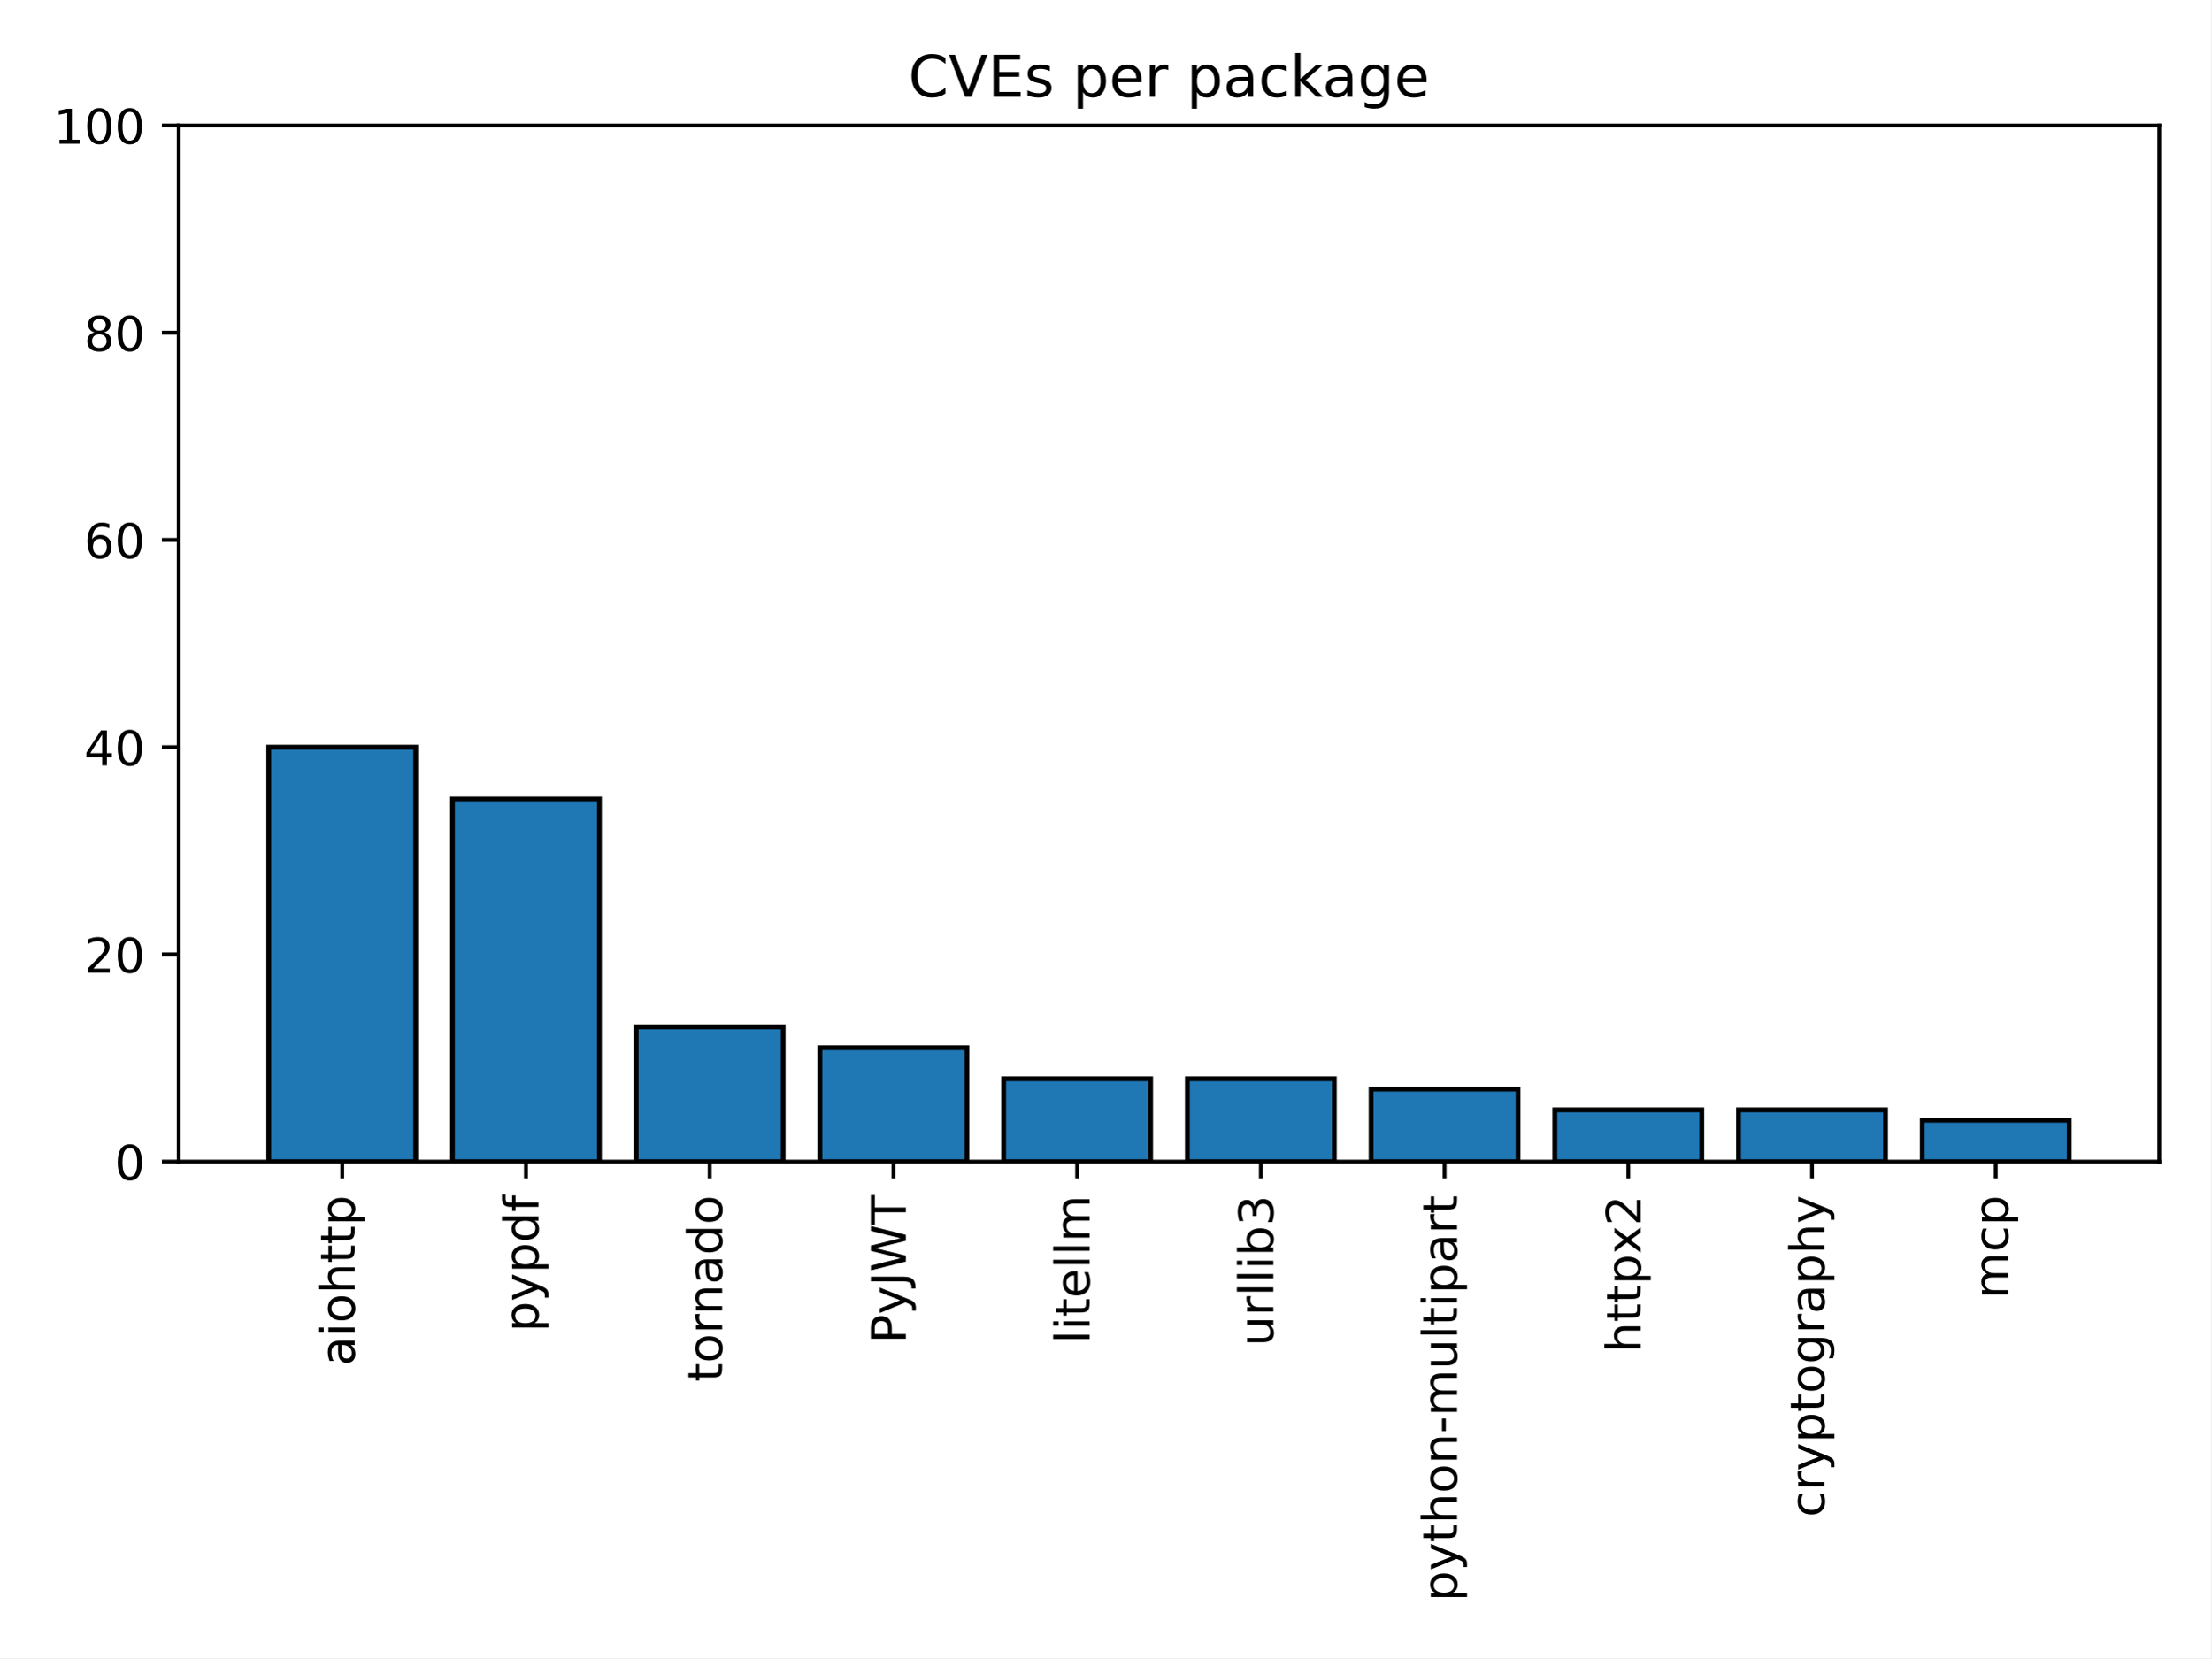
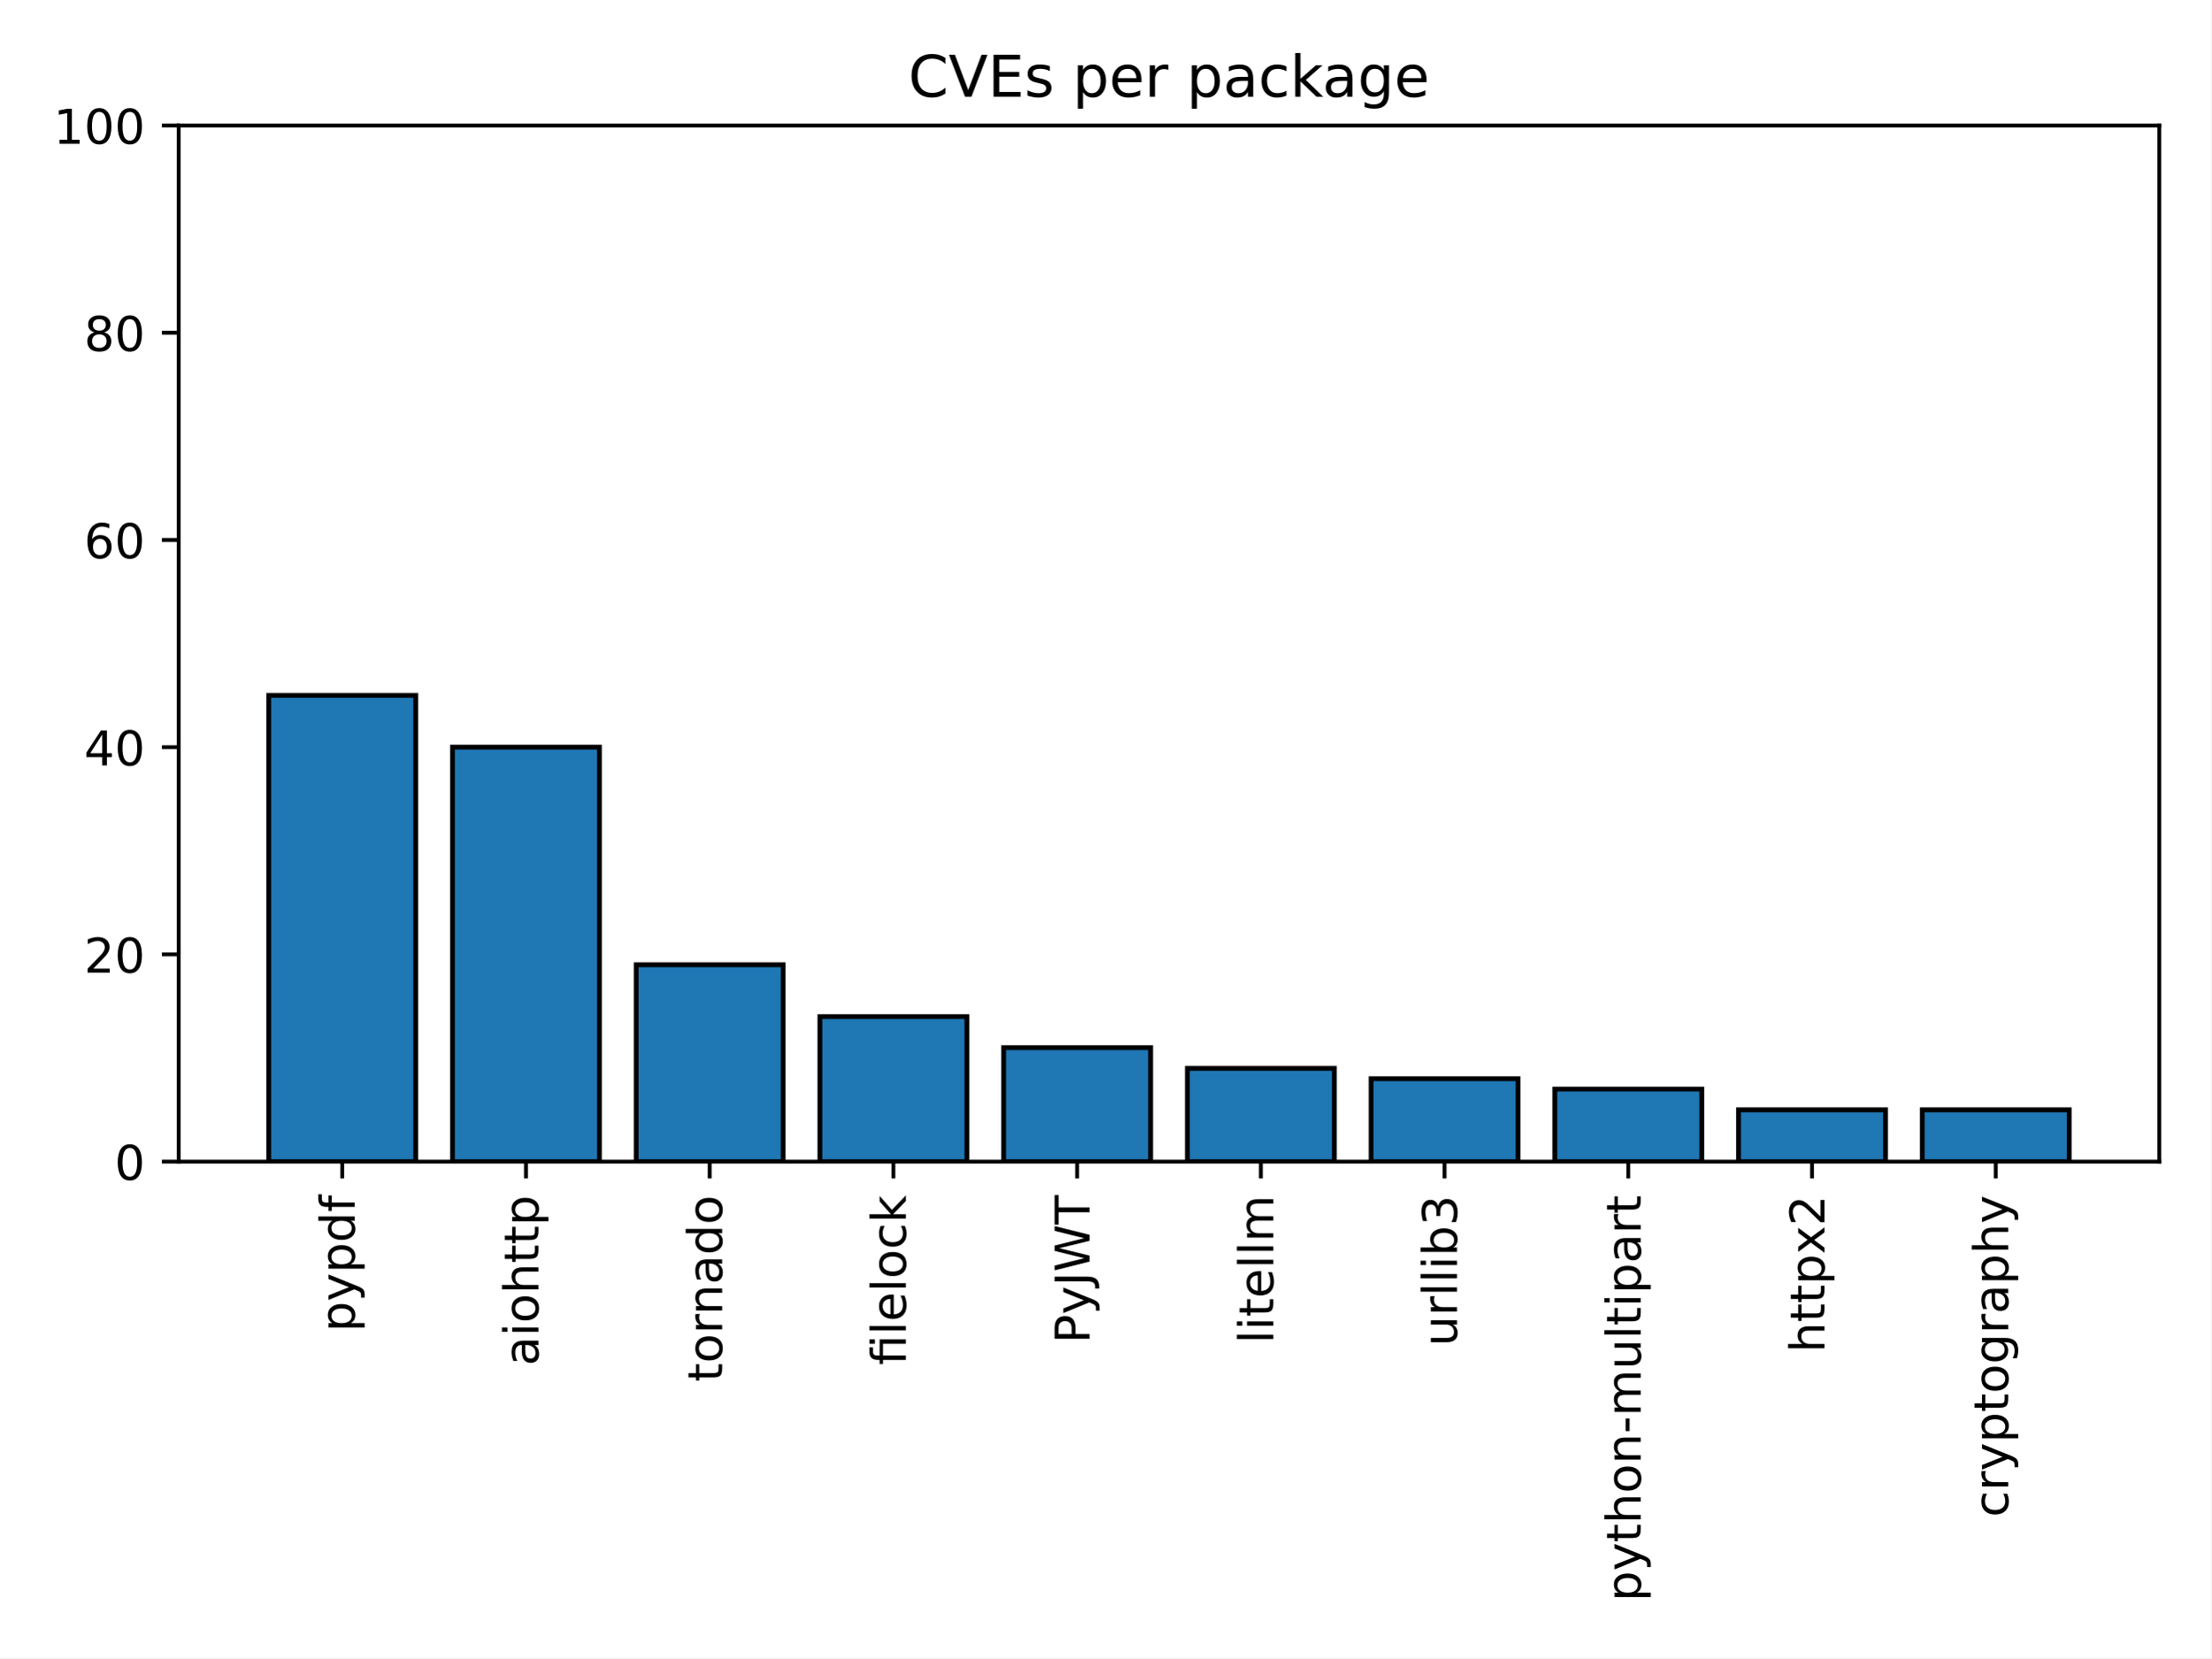
<svg xmlns="http://www.w3.org/2000/svg" xmlns:xlink="http://www.w3.org/1999/xlink" width="460.8pt" height="345.6pt" viewBox="0 0 460.8 345.6" version="1.1">
  <defs>
    <style type="text/css">*{stroke-linejoin: round; stroke-linecap: butt}</style>
  </defs>
  <g id="figure_1">
    <g id="patch_1">
      <path d="M 0 345.6  L 460.8 345.6  L 460.8 0  L 0 0  z " style="fill: #ffffff" />
    </g>
    <g id="axes_1">
      <g id="patch_2">
        <path d="M 37.24 242.12  L 450 242.12  L 450 26.16  L 37.24 26.16  z " style="fill: #ffffff" />
      </g>
      <g id="patch_3">
-         <path d="M 56.002 242.12  L 86.633 242.12  L 86.633 155.736  L 56.002 155.736  z " clip-path="url(#p3c4325577f)" style="fill: #1f77b4; stroke: #000000; stroke-linejoin: miter" />
+         <path d="M 56.002 242.12  L 86.633 242.12  L 86.633 144.938  L 56.002 144.938  z " clip-path="url(#pcb017b7918)" style="fill: #1f77b4; stroke: #000000; stroke-linejoin: miter" />
      </g>
      <g id="patch_4">
-         <path d="M 94.291 242.12  L 124.923 242.12  L 124.923 166.534  L 94.291 166.534  z " clip-path="url(#p3c4325577f)" style="fill: #1f77b4; stroke: #000000; stroke-linejoin: miter" />
+         <path d="M 94.291 242.12  L 124.923 242.12  L 124.923 155.736  L 94.291 155.736  z " clip-path="url(#pcb017b7918)" style="fill: #1f77b4; stroke: #000000; stroke-linejoin: miter" />
      </g>
      <g id="patch_5">
-         <path d="M 132.581 242.12  L 163.212 242.12  L 163.212 214.045  L 132.581 214.045  z " clip-path="url(#p3c4325577f)" style="fill: #1f77b4; stroke: #000000; stroke-linejoin: miter" />
+         <path d="M 132.581 242.12  L 163.212 242.12  L 163.212 201.088  L 132.581 201.088  z " clip-path="url(#pcb017b7918)" style="fill: #1f77b4; stroke: #000000; stroke-linejoin: miter" />
      </g>
      <g id="patch_6">
-         <path d="M 170.87 242.12  L 201.502 242.12  L 201.502 218.364  L 170.87 218.364  z " clip-path="url(#p3c4325577f)" style="fill: #1f77b4; stroke: #000000; stroke-linejoin: miter" />
+         <path d="M 170.87 242.12  L 201.502 242.12  L 201.502 211.886  L 170.87 211.886  z " clip-path="url(#pcb017b7918)" style="fill: #1f77b4; stroke: #000000; stroke-linejoin: miter" />
      </g>
      <g id="patch_7">
-         <path d="M 209.16 242.12  L 239.791 242.12  L 239.791 224.843  L 209.16 224.843  z " clip-path="url(#p3c4325577f)" style="fill: #1f77b4; stroke: #000000; stroke-linejoin: miter" />
+         <path d="M 209.16 242.12  L 239.791 242.12  L 239.791 218.364  L 209.16 218.364  z " clip-path="url(#pcb017b7918)" style="fill: #1f77b4; stroke: #000000; stroke-linejoin: miter" />
      </g>
      <g id="patch_8">
-         <path d="M 247.449 242.12  L 278.08 242.12  L 278.08 224.843  L 247.449 224.843  z " clip-path="url(#p3c4325577f)" style="fill: #1f77b4; stroke: #000000; stroke-linejoin: miter" />
+         <path d="M 247.449 242.12  L 278.08 242.12  L 278.08 222.684  L 247.449 222.684  z " clip-path="url(#pcb017b7918)" style="fill: #1f77b4; stroke: #000000; stroke-linejoin: miter" />
      </g>
      <g id="patch_9">
-         <path d="M 285.738 242.12  L 316.37 242.12  L 316.37 227.003  L 285.738 227.003  z " clip-path="url(#p3c4325577f)" style="fill: #1f77b4; stroke: #000000; stroke-linejoin: miter" />
+         <path d="M 285.738 242.12  L 316.37 242.12  L 316.37 224.843  L 285.738 224.843  z " clip-path="url(#pcb017b7918)" style="fill: #1f77b4; stroke: #000000; stroke-linejoin: miter" />
      </g>
      <g id="patch_10">
-         <path d="M 324.028 242.12  L 354.659 242.12  L 354.659 231.322  L 324.028 231.322  z " clip-path="url(#p3c4325577f)" style="fill: #1f77b4; stroke: #000000; stroke-linejoin: miter" />
+         <path d="M 324.028 242.12  L 354.659 242.12  L 354.659 227.003  L 324.028 227.003  z " clip-path="url(#pcb017b7918)" style="fill: #1f77b4; stroke: #000000; stroke-linejoin: miter" />
      </g>
      <g id="patch_11">
-         <path d="M 362.317 242.12  L 392.949 242.12  L 392.949 231.322  L 362.317 231.322  z " clip-path="url(#p3c4325577f)" style="fill: #1f77b4; stroke: #000000; stroke-linejoin: miter" />
+         <path d="M 362.317 242.12  L 392.949 242.12  L 392.949 231.322  L 362.317 231.322  z " clip-path="url(#pcb017b7918)" style="fill: #1f77b4; stroke: #000000; stroke-linejoin: miter" />
      </g>
      <g id="patch_12">
-         <path d="M 400.607 242.12  L 431.238 242.12  L 431.238 233.482  L 400.607 233.482  z " clip-path="url(#p3c4325577f)" style="fill: #1f77b4; stroke: #000000; stroke-linejoin: miter" />
+         <path d="M 400.607 242.12  L 431.238 242.12  L 431.238 231.322  L 400.607 231.322  z " clip-path="url(#pcb017b7918)" style="fill: #1f77b4; stroke: #000000; stroke-linejoin: miter" />
      </g>
      <g id="matplotlib.axis_1">
        <g id="xtick_1">
          <g id="line2d_1">
            <defs>
-               <path id="m098ec5855d" d="M 0 0  L 0 3.5  " style="stroke: #000000; stroke-width: 0.8" />
+               <path id="m243305b2ad" d="M 0 0  L 0 3.5  " style="stroke: #000000; stroke-width: 0.8" />
            </defs>
            <g>
-               <use xlink:href="#m098ec5855d" x="71.318" y="242.12" style="stroke: #000000; stroke-width: 0.8" />
+               <use xlink:href="#m243305b2ad" x="71.318" y="242.12" style="stroke: #000000; stroke-width: 0.8" />
            </g>
          </g>
          <g id="text_1">
-             <g transform="translate(73.91563 284.6716) rotate(-90) scale(0.1 -0.1)">
+             <g transform="translate(73.91563 277.6044) rotate(-90) scale(0.1 -0.1)">
+               <defs>
+                 <path id="DejaVuSans-53" d="M 1159 525  L 1159 -1331  L 581 -1331  L 581 3500  L 1159 3500  L 1159 2969  Q 1341 3281 1617 3432  Q 1894 3584 2278 3584  Q 2916 3584 3314 3078  Q 3713 2572 3713 1747  Q 3713 922 3314 415  Q 2916 -91 2278 -91  Q 1894 -91 1617 61  Q 1341 213 1159 525  z M 3116 1747  Q 3116 2381 2855 2742  Q 2594 3103 2138 3103  Q 1681 3103 1420 2742  Q 1159 2381 1159 1747  Q 1159 1113 1420 752  Q 1681 391 2138 391  Q 2594 391 2855 752  Q 3116 1113 3116 1747  z " transform="scale(0.015625)" />
+                 <path id="DejaVuSans-5c" d="M 2059 -325  Q 1816 -950 1584 -1140  Q 1353 -1331 966 -1331  L 506 -1331  L 506 -850  L 844 -850  Q 1081 -850 1212 -737  Q 1344 -625 1503 -206  L 1606 56  L 191 3500  L 800 3500  L 1894 763  L 2988 3500  L 3597 3500  L 2059 -325  z " transform="scale(0.015625)" />
+                 <path id="DejaVuSans-47" d="M 2906 2969  L 2906 4863  L 3481 4863  L 3481 0  L 2906 0  L 2906 525  Q 2725 213 2448 61  Q 2172 -91 1784 -91  Q 1150 -91 751 415  Q 353 922 353 1747  Q 353 2572 751 3078  Q 1150 3584 1784 3584  Q 2172 3584 2448 3432  Q 2725 3281 2906 2969  z M 947 1747  Q 947 1113 1208 752  Q 1469 391 1925 391  Q 2381 391 2643 752  Q 2906 1113 2906 1747  Q 2906 2381 2643 2742  Q 2381 3103 1925 3103  Q 1469 3103 1208 2742  Q 947 2381 947 1747  z " transform="scale(0.015625)" />
+                 <path id="DejaVuSans-49" d="M 2375 4863  L 2375 4384  L 1825 4384  Q 1516 4384 1395 4259  Q 1275 4134 1275 3809  L 1275 3500  L 2222 3500  L 2222 3053  L 1275 3053  L 1275 0  L 697 0  L 697 3053  L 147 3053  L 147 3500  L 697 3500  L 697 3744  Q 697 4328 969 4595  Q 1241 4863 1831 4863  L 2375 4863  z " transform="scale(0.015625)" />
+               </defs>
+               <use xlink:href="#DejaVuSans-53" />
+               <use xlink:href="#DejaVuSans-5c" transform="translate(63.48438 0)" />
+               <use xlink:href="#DejaVuSans-53" transform="translate(122.6719 0)" />
+               <use xlink:href="#DejaVuSans-47" transform="translate(186.1562 0)" />
+               <use xlink:href="#DejaVuSans-49" transform="translate(249.6406 0)" />
+             </g>
+           </g>
+         </g>
+         <g id="xtick_2">
+           <g id="line2d_2">
+             <g>
+               <use xlink:href="#m243305b2ad" x="109.607" y="242.12" style="stroke: #000000; stroke-width: 0.8" />
+             </g>
+           </g>
+           <g id="text_2">
+             <g transform="translate(112.2051 284.6716) rotate(-90) scale(0.1 -0.1)">
              <defs>
                <path id="DejaVuSans-44" d="M 2194 1759  Q 1497 1759 1228 1600  Q 959 1441 959 1056  Q 959 750 1161 570  Q 1363 391 1709 391  Q 2188 391 2477 730  Q 2766 1069 2766 1631  L 2766 1759  L 2194 1759  z M 3341 1997  L 3341 0  L 2766 0  L 2766 531  Q 2569 213 2275 61  Q 1981 -91 1556 -91  Q 1019 -91 701 211  Q 384 513 384 1019  Q 384 1609 779 1909  Q 1175 2209 1959 2209  L 2766 2209  L 2766 2266  Q 2766 2663 2505 2880  Q 2244 3097 1772 3097  Q 1472 3097 1187 3025  Q 903 2953 641 2809  L 641 3341  Q 956 3463 1253 3523  Q 1550 3584 1831 3584  Q 2591 3584 2966 3190  Q 3341 2797 3341 1997  z " transform="scale(0.015625)" />
                <path id="DejaVuSans-4c" d="M 603 3500  L 1178 3500  L 1178 0  L 603 0  L 603 3500  z M 603 4863  L 1178 4863  L 1178 4134  L 603 4134  L 603 4863  z " transform="scale(0.015625)" />
                <path id="DejaVuSans-52" d="M 1959 3097  Q 1497 3097 1228 2736  Q 959 2375 959 1747  Q 959 1119 1226 758  Q 1494 397 1959 397  Q 2419 397 2687 759  Q 2956 1122 2956 1747  Q 2956 2369 2687 2733  Q 2419 3097 1959 3097  z M 1959 3584  Q 2709 3584 3137 3096  Q 3566 2609 3566 1747  Q 3566 888 3137 398  Q 2709 -91 1959 -91  Q 1206 -91 779 398  Q 353 888 353 1747  Q 353 2609 779 3096  Q 1206 3584 1959 3584  z " transform="scale(0.015625)" />
                <path id="DejaVuSans-4b" d="M 3513 2113  L 3513 0  L 2938 0  L 2938 2094  Q 2938 2591 2744 2837  Q 2550 3084 2163 3084  Q 1697 3084 1428 2787  Q 1159 2491 1159 1978  L 1159 0  L 581 0  L 581 4863  L 1159 4863  L 1159 2956  Q 1366 3272 1645 3428  Q 1925 3584 2291 3584  Q 2894 3584 3203 3211  Q 3513 2838 3513 2113  z " transform="scale(0.015625)" />
                <path id="DejaVuSans-57" d="M 1172 4494  L 1172 3500  L 2356 3500  L 2356 3053  L 1172 3053  L 1172 1153  Q 1172 725 1289 603  Q 1406 481 1766 481  L 2356 481  L 2356 0  L 1766 0  Q 1100 0 847 248  Q 594 497 594 1153  L 594 3053  L 172 3053  L 172 3500  L 594 3500  L 594 4494  L 1172 4494  z " transform="scale(0.015625)" />
-                 <path id="DejaVuSans-53" d="M 1159 525  L 1159 -1331  L 581 -1331  L 581 3500  L 1159 3500  L 1159 2969  Q 1341 3281 1617 3432  Q 1894 3584 2278 3584  Q 2916 3584 3314 3078  Q 3713 2572 3713 1747  Q 3713 922 3314 415  Q 2916 -91 2278 -91  Q 1894 -91 1617 61  Q 1341 213 1159 525  z M 3116 1747  Q 3116 2381 2855 2742  Q 2594 3103 2138 3103  Q 1681 3103 1420 2742  Q 1159 2381 1159 1747  Q 1159 1113 1420 752  Q 1681 391 2138 391  Q 2594 391 2855 752  Q 3116 1113 3116 1747  z " transform="scale(0.015625)" />
              </defs>
              <use xlink:href="#DejaVuSans-44" />
              <use xlink:href="#DejaVuSans-4c" transform="translate(61.28125 0)" />
              <use xlink:href="#DejaVuSans-52" transform="translate(89.0625 0)" />
              <use xlink:href="#DejaVuSans-4b" transform="translate(150.25 0)" />
              <use xlink:href="#DejaVuSans-57" transform="translate(213.625 0)" />
              <use xlink:href="#DejaVuSans-57" transform="translate(252.8281 0)" />
              <use xlink:href="#DejaVuSans-53" transform="translate(292.0312 0)" />
            </g>
          </g>
        </g>
-         <g id="xtick_2">
-           <g id="line2d_2">
-             <g>
-               <use xlink:href="#m098ec5855d" x="109.607" y="242.12" style="stroke: #000000; stroke-width: 0.8" />
-             </g>
-           </g>
-           <g id="text_2">
-             <g transform="translate(112.2051 277.6044) rotate(-90) scale(0.1 -0.1)">
-               <defs>
-                 <path id="DejaVuSans-5c" d="M 2059 -325  Q 1816 -950 1584 -1140  Q 1353 -1331 966 -1331  L 506 -1331  L 506 -850  L 844 -850  Q 1081 -850 1212 -737  Q 1344 -625 1503 -206  L 1606 56  L 191 3500  L 800 3500  L 1894 763  L 2988 3500  L 3597 3500  L 2059 -325  z " transform="scale(0.015625)" />
-                 <path id="DejaVuSans-47" d="M 2906 2969  L 2906 4863  L 3481 4863  L 3481 0  L 2906 0  L 2906 525  Q 2725 213 2448 61  Q 2172 -91 1784 -91  Q 1150 -91 751 415  Q 353 922 353 1747  Q 353 2572 751 3078  Q 1150 3584 1784 3584  Q 2172 3584 2448 3432  Q 2725 3281 2906 2969  z M 947 1747  Q 947 1113 1208 752  Q 1469 391 1925 391  Q 2381 391 2643 752  Q 2906 1113 2906 1747  Q 2906 2381 2643 2742  Q 2381 3103 1925 3103  Q 1469 3103 1208 2742  Q 947 2381 947 1747  z " transform="scale(0.015625)" />
-                 <path id="DejaVuSans-49" d="M 2375 4863  L 2375 4384  L 1825 4384  Q 1516 4384 1395 4259  Q 1275 4134 1275 3809  L 1275 3500  L 2222 3500  L 2222 3053  L 1275 3053  L 1275 0  L 697 0  L 697 3053  L 147 3053  L 147 3500  L 697 3500  L 697 3744  Q 697 4328 969 4595  Q 1241 4863 1831 4863  L 2375 4863  z " transform="scale(0.015625)" />
-               </defs>
-               <use xlink:href="#DejaVuSans-53" />
-               <use xlink:href="#DejaVuSans-5c" transform="translate(63.48438 0)" />
-               <use xlink:href="#DejaVuSans-53" transform="translate(122.6719 0)" />
-               <use xlink:href="#DejaVuSans-47" transform="translate(186.1562 0)" />
-               <use xlink:href="#DejaVuSans-49" transform="translate(249.6406 0)" />
-             </g>
-           </g>
-         </g>
        <g id="xtick_3">
          <g id="line2d_3">
            <g>
-               <use xlink:href="#m098ec5855d" x="147.896" y="242.12" style="stroke: #000000; stroke-width: 0.8" />
+               <use xlink:href="#m243305b2ad" x="147.896" y="242.12" style="stroke: #000000; stroke-width: 0.8" />
            </g>
          </g>
          <g id="text_3">
            <g transform="translate(150.4945 288.0278) rotate(-90) scale(0.1 -0.1)">
              <defs>
                <path id="DejaVuSans-55" d="M 2631 2963  Q 2534 3019 2420 3045  Q 2306 3072 2169 3072  Q 1681 3072 1420 2755  Q 1159 2438 1159 1844  L 1159 0  L 581 0  L 581 3500  L 1159 3500  L 1159 2956  Q 1341 3275 1631 3429  Q 1922 3584 2338 3584  Q 2397 3584 2469 3576  Q 2541 3569 2628 3553  L 2631 2963  z " transform="scale(0.015625)" />
                <path id="DejaVuSans-51" d="M 3513 2113  L 3513 0  L 2938 0  L 2938 2094  Q 2938 2591 2744 2837  Q 2550 3084 2163 3084  Q 1697 3084 1428 2787  Q 1159 2491 1159 1978  L 1159 0  L 581 0  L 581 3500  L 1159 3500  L 1159 2956  Q 1366 3272 1645 3428  Q 1925 3584 2291 3584  Q 2894 3584 3203 3211  Q 3513 2838 3513 2113  z " transform="scale(0.015625)" />
              </defs>
              <use xlink:href="#DejaVuSans-57" />
              <use xlink:href="#DejaVuSans-52" transform="translate(39.20312 0)" />
              <use xlink:href="#DejaVuSans-55" transform="translate(100.3906 0)" />
              <use xlink:href="#DejaVuSans-51" transform="translate(139.75 0)" />
              <use xlink:href="#DejaVuSans-44" transform="translate(203.125 0)" />
              <use xlink:href="#DejaVuSans-47" transform="translate(264.4062 0)" />
              <use xlink:href="#DejaVuSans-52" transform="translate(327.8906 0)" />
            </g>
          </g>
        </g>
        <g id="xtick_4">
          <g id="line2d_4">
            <g>
-               <use xlink:href="#m098ec5855d" x="186.186" y="242.12" style="stroke: #000000; stroke-width: 0.8" />
+               <use xlink:href="#m243305b2ad" x="186.186" y="242.12" style="stroke: #000000; stroke-width: 0.8" />
            </g>
          </g>
          <g id="text_4">
-             <g transform="translate(188.7835 280.0138) rotate(-90) scale(0.1 -0.1)">
+             <g transform="translate(188.7839 284.5356) rotate(-90) scale(0.1 -0.1)">
+               <defs>
+                 <path id="DejaVuSans-13af" d="M 3431 3500  L 3431 0  L 2853 0  L 2853 3053  L 1275 3053  L 1275 0  L 697 0  L 697 3053  L 147 3053  L 147 3500  L 697 3500  L 697 3744  Q 697 4316 967 4589  Q 1238 4863 1797 4863  L 2375 4863  L 2375 4384  L 1825 4384  Q 1516 4384 1395 4259  Q 1275 4134 1275 3809  L 1275 3500  L 3431 3500  z M 2853 4856  L 3431 4856  L 3431 4128  L 2853 4128  L 2853 4856  z " transform="scale(0.015625)" />
+                 <path id="DejaVuSans-4f" d="M 603 4863  L 1178 4863  L 1178 0  L 603 0  L 603 4863  z " transform="scale(0.015625)" />
+                 <path id="DejaVuSans-48" d="M 3597 1894  L 3597 1613  L 953 1613  Q 991 1019 1311 708  Q 1631 397 2203 397  Q 2534 397 2845 478  Q 3156 559 3463 722  L 3463 178  Q 3153 47 2828 -22  Q 2503 -91 2169 -91  Q 1331 -91 842 396  Q 353 884 353 1716  Q 353 2575 817 3079  Q 1281 3584 2069 3584  Q 2775 3584 3186 3129  Q 3597 2675 3597 1894  z M 3022 2063  Q 3016 2534 2758 2815  Q 2500 3097 2075 3097  Q 1594 3097 1305 2825  Q 1016 2553 972 2059  L 3022 2063  z " transform="scale(0.015625)" />
+                 <path id="DejaVuSans-46" d="M 3122 3366  L 3122 2828  Q 2878 2963 2633 3030  Q 2388 3097 2138 3097  Q 1578 3097 1268 2742  Q 959 2388 959 1747  Q 959 1106 1268 751  Q 1578 397 2138 397  Q 2388 397 2633 464  Q 2878 531 3122 666  L 3122 134  Q 2881 22 2623 -34  Q 2366 -91 2075 -91  Q 1284 -91 818 406  Q 353 903 353 1747  Q 353 2603 823 3093  Q 1294 3584 2113 3584  Q 2378 3584 2631 3529  Q 2884 3475 3122 3366  z " transform="scale(0.015625)" />
+                 <path id="DejaVuSans-4e" d="M 581 4863  L 1159 4863  L 1159 1991  L 2875 3500  L 3609 3500  L 1753 1863  L 3688 0  L 2938 0  L 1159 1709  L 1159 0  L 581 0  L 581 4863  z " transform="scale(0.015625)" />
+               </defs>
+               <use xlink:href="#DejaVuSans-13af" />
+               <use xlink:href="#DejaVuSans-4f" transform="translate(62.98438 0)" />
+               <use xlink:href="#DejaVuSans-48" transform="translate(90.76562 0)" />
+               <use xlink:href="#DejaVuSans-4f" transform="translate(152.2969 0)" />
+               <use xlink:href="#DejaVuSans-52" transform="translate(180.0781 0)" />
+               <use xlink:href="#DejaVuSans-46" transform="translate(241.2656 0)" />
+               <use xlink:href="#DejaVuSans-4e" transform="translate(296.25 0)" />
+             </g>
+           </g>
+         </g>
+         <g id="xtick_5">
+           <g id="line2d_5">
+             <g>
+               <use xlink:href="#m243305b2ad" x="224.475" y="242.12" style="stroke: #000000; stroke-width: 0.8" />
+             </g>
+           </g>
+           <g id="text_5">
+             <g transform="translate(227.0729 280.0138) rotate(-90) scale(0.1 -0.1)">
              <defs>
                <path id="DejaVuSans-33" d="M 1259 4147  L 1259 2394  L 2053 2394  Q 2494 2394 2734 2622  Q 2975 2850 2975 3272  Q 2975 3691 2734 3919  Q 2494 4147 2053 4147  L 1259 4147  z M 628 4666  L 2053 4666  Q 2838 4666 3239 4311  Q 3641 3956 3641 3272  Q 3641 2581 3239 2228  Q 2838 1875 2053 1875  L 1259 1875  L 1259 0  L 628 0  L 628 4666  z " transform="scale(0.015625)" />
                <path id="DejaVuSans-2d" d="M 628 4666  L 1259 4666  L 1259 325  Q 1259 -519 939 -900  Q 619 -1281 -91 -1281  L -331 -1281  L -331 -750  L -134 -750  Q 284 -750 456 -515  Q 628 -281 628 325  L 628 4666  z " transform="scale(0.015625)" />
                <path id="DejaVuSans-3a" d="M 213 4666  L 850 4666  L 1831 722  L 2809 4666  L 3519 4666  L 4500 722  L 5478 4666  L 6119 4666  L 4947 0  L 4153 0  L 3169 4050  L 2175 0  L 1381 0  L 213 4666  z " transform="scale(0.015625)" />
                <path id="DejaVuSans-37" d="M -19 4666  L 3928 4666  L 3928 4134  L 2272 4134  L 2272 0  L 1638 0  L 1638 4134  L -19 4134  L -19 4666  z " transform="scale(0.015625)" />
              </defs>
              <use xlink:href="#DejaVuSans-33" />
              <use xlink:href="#DejaVuSans-5c" transform="translate(60.29688 0)" />
              <use xlink:href="#DejaVuSans-2d" transform="translate(119.4844 0)" />
              <use xlink:href="#DejaVuSans-3a" transform="translate(148.9844 0)" />
              <use xlink:href="#DejaVuSans-37" transform="translate(247.8594 0)" />
            </g>
          </g>
        </g>
-         <g id="xtick_5">
-           <g id="line2d_5">
-             <g>
-               <use xlink:href="#m098ec5855d" x="224.475" y="242.12" style="stroke: #000000; stroke-width: 0.8" />
-             </g>
-           </g>
-           <g id="text_5">
-             <g transform="translate(227.0733 280.0466) rotate(-90) scale(0.1 -0.1)">
-               <defs>
-                 <path id="DejaVuSans-4f" d="M 603 4863  L 1178 4863  L 1178 0  L 603 0  L 603 4863  z " transform="scale(0.015625)" />
-                 <path id="DejaVuSans-48" d="M 3597 1894  L 3597 1613  L 953 1613  Q 991 1019 1311 708  Q 1631 397 2203 397  Q 2534 397 2845 478  Q 3156 559 3463 722  L 3463 178  Q 3153 47 2828 -22  Q 2503 -91 2169 -91  Q 1331 -91 842 396  Q 353 884 353 1716  Q 353 2575 817 3079  Q 1281 3584 2069 3584  Q 2775 3584 3186 3129  Q 3597 2675 3597 1894  z M 3022 2063  Q 3016 2534 2758 2815  Q 2500 3097 2075 3097  Q 1594 3097 1305 2825  Q 1016 2553 972 2059  L 3022 2063  z " transform="scale(0.015625)" />
+         <g id="xtick_6">
+           <g id="line2d_6">
+             <g>
+               <use xlink:href="#m243305b2ad" x="262.765" y="242.12" style="stroke: #000000; stroke-width: 0.8" />
+             </g>
+           </g>
+           <g id="text_6">
+             <g transform="translate(265.3628 280.0466) rotate(-90) scale(0.1 -0.1)">
+               <defs>
                <path id="DejaVuSans-50" d="M 3328 2828  Q 3544 3216 3844 3400  Q 4144 3584 4550 3584  Q 5097 3584 5394 3201  Q 5691 2819 5691 2113  L 5691 0  L 5113 0  L 5113 2094  Q 5113 2597 4934 2840  Q 4756 3084 4391 3084  Q 3944 3084 3684 2787  Q 3425 2491 3425 1978  L 3425 0  L 2847 0  L 2847 2094  Q 2847 2600 2669 2842  Q 2491 3084 2119 3084  Q 1678 3084 1418 2786  Q 1159 2488 1159 1978  L 1159 0  L 581 0  L 581 3500  L 1159 3500  L 1159 2956  Q 1356 3278 1631 3431  Q 1906 3584 2284 3584  Q 2666 3584 2933 3390  Q 3200 3197 3328 2828  z " transform="scale(0.015625)" />
              </defs>
              <use xlink:href="#DejaVuSans-4f" />
              <use xlink:href="#DejaVuSans-4c" transform="translate(27.78125 0)" />
              <use xlink:href="#DejaVuSans-57" transform="translate(55.5625 0)" />
              <use xlink:href="#DejaVuSans-48" transform="translate(94.76562 0)" />
              <use xlink:href="#DejaVuSans-4f" transform="translate(156.2969 0)" />
              <use xlink:href="#DejaVuSans-4f" transform="translate(184.0781 0)" />
              <use xlink:href="#DejaVuSans-50" transform="translate(211.8594 0)" />
            </g>
          </g>
        </g>
-         <g id="xtick_6">
-           <g id="line2d_6">
-             <g>
-               <use xlink:href="#m098ec5855d" x="262.765" y="242.12" style="stroke: #000000; stroke-width: 0.8" />
-             </g>
-           </g>
-           <g id="text_6">
-             <g transform="translate(265.3628 280.6137) rotate(-90) scale(0.1 -0.1)">
+         <g id="xtick_7">
+           <g id="line2d_7">
+             <g>
+               <use xlink:href="#m243305b2ad" x="301.054" y="242.12" style="stroke: #000000; stroke-width: 0.8" />
+             </g>
+           </g>
+           <g id="text_7">
+             <g transform="translate(303.6522 280.6137) rotate(-90) scale(0.1 -0.1)">
              <defs>
                <path id="DejaVuSans-58" d="M 544 1381  L 544 3500  L 1119 3500  L 1119 1403  Q 1119 906 1312 657  Q 1506 409 1894 409  Q 2359 409 2629 706  Q 2900 1003 2900 1516  L 2900 3500  L 3475 3500  L 3475 0  L 2900 0  L 2900 538  Q 2691 219 2414 64  Q 2138 -91 1772 -91  Q 1169 -91 856 284  Q 544 659 544 1381  z M 1991 3584  L 1991 3584  z " transform="scale(0.015625)" />
                <path id="DejaVuSans-45" d="M 3116 1747  Q 3116 2381 2855 2742  Q 2594 3103 2138 3103  Q 1681 3103 1420 2742  Q 1159 2381 1159 1747  Q 1159 1113 1420 752  Q 1681 391 2138 391  Q 2594 391 2855 752  Q 3116 1113 3116 1747  z M 1159 2969  Q 1341 3281 1617 3432  Q 1894 3584 2278 3584  Q 2916 3584 3314 3078  Q 3713 2572 3713 1747  Q 3713 922 3314 415  Q 2916 -91 2278 -91  Q 1894 -91 1617 61  Q 1341 213 1159 525  L 1159 0  L 581 0  L 581 4863  L 1159 4863  L 1159 2969  z " transform="scale(0.015625)" />
                <path id="DejaVuSans-16" d="M 2597 2516  Q 3050 2419 3304 2112  Q 3559 1806 3559 1356  Q 3559 666 3084 287  Q 2609 -91 1734 -91  Q 1441 -91 1130 -33  Q 819 25 488 141  L 488 750  Q 750 597 1062 519  Q 1375 441 1716 441  Q 2309 441 2620 675  Q 2931 909 2931 1356  Q 2931 1769 2642 2001  Q 2353 2234 1838 2234  L 1294 2234  L 1294 2753  L 1863 2753  Q 2328 2753 2575 2939  Q 2822 3125 2822 3475  Q 2822 3834 2567 4026  Q 2313 4219 1838 4219  Q 1578 4219 1281 4162  Q 984 4106 628 3988  L 628 4550  Q 988 4650 1302 4700  Q 1616 4750 1894 4750  Q 2613 4750 3031 4423  Q 3450 4097 3450 3541  Q 3450 3153 3228 2886  Q 3006 2619 2597 2516  z " transform="scale(0.015625)" />
              </defs>
              <use xlink:href="#DejaVuSans-58" />
              <use xlink:href="#DejaVuSans-55" transform="translate(63.375 0)" />
              <use xlink:href="#DejaVuSans-4f" transform="translate(104.4844 0)" />
              <use xlink:href="#DejaVuSans-4f" transform="translate(132.2656 0)" />
              <use xlink:href="#DejaVuSans-4c" transform="translate(160.0469 0)" />
              <use xlink:href="#DejaVuSans-45" transform="translate(187.8281 0)" />
              <use xlink:href="#DejaVuSans-16" transform="translate(251.3125 0)" />
            </g>
          </g>
        </g>
-         <g id="xtick_7">
-           <g id="line2d_7">
-             <g>
-               <use xlink:href="#m098ec5855d" x="301.054" y="242.12" style="stroke: #000000; stroke-width: 0.8" />
-             </g>
-           </g>
-           <g id="text_7">
-             <g transform="translate(303.6522 333.7716) rotate(-90) scale(0.1 -0.1)">
+         <g id="xtick_8">
+           <g id="line2d_8">
+             <g>
+               <use xlink:href="#m243305b2ad" x="339.344" y="242.12" style="stroke: #000000; stroke-width: 0.8" />
+             </g>
+           </g>
+           <g id="text_8">
+             <g transform="translate(341.9416 333.7716) rotate(-90) scale(0.1 -0.1)">
              <defs>
                <path id="DejaVuSans-10" d="M 313 2009  L 1997 2009  L 1997 1497  L 313 1497  L 313 2009  z " transform="scale(0.015625)" />
              </defs>
              <use xlink:href="#DejaVuSans-53" />
              <use xlink:href="#DejaVuSans-5c" transform="translate(63.48438 0)" />
              <use xlink:href="#DejaVuSans-57" transform="translate(122.6719 0)" />
              <use xlink:href="#DejaVuSans-4b" transform="translate(161.875 0)" />
              <use xlink:href="#DejaVuSans-52" transform="translate(225.25 0)" />
              <use xlink:href="#DejaVuSans-51" transform="translate(286.4375 0)" />
              <use xlink:href="#DejaVuSans-10" transform="translate(349.8125 0)" />
              <use xlink:href="#DejaVuSans-50" transform="translate(385.8906 0)" />
              <use xlink:href="#DejaVuSans-58" transform="translate(483.2969 0)" />
              <use xlink:href="#DejaVuSans-4f" transform="translate(546.6719 0)" />
              <use xlink:href="#DejaVuSans-57" transform="translate(574.4531 0)" />
              <use xlink:href="#DejaVuSans-4c" transform="translate(613.6562 0)" />
              <use xlink:href="#DejaVuSans-53" transform="translate(641.4375 0)" />
              <use xlink:href="#DejaVuSans-44" transform="translate(704.9219 0)" />
              <use xlink:href="#DejaVuSans-55" transform="translate(766.2031 0)" />
              <use xlink:href="#DejaVuSans-57" transform="translate(807.3125 0)" />
            </g>
          </g>
        </g>
-         <g id="xtick_8">
-           <g id="line2d_8">
-             <g>
-               <use xlink:href="#m098ec5855d" x="339.344" y="242.12" style="stroke: #000000; stroke-width: 0.8" />
-             </g>
-           </g>
-           <g id="text_8">
-             <g transform="translate(341.9416 281.9278) rotate(-90) scale(0.1 -0.1)">
+         <g id="xtick_9">
+           <g id="line2d_9">
+             <g>
+               <use xlink:href="#m243305b2ad" x="377.633" y="242.12" style="stroke: #000000; stroke-width: 0.8" />
+             </g>
+           </g>
+           <g id="text_9">
+             <g transform="translate(380.231 281.9278) rotate(-90) scale(0.1 -0.1)">
              <defs>
                <path id="DejaVuSans-5b" d="M 3513 3500  L 2247 1797  L 3578 0  L 2900 0  L 1881 1375  L 863 0  L 184 0  L 1544 1831  L 300 3500  L 978 3500  L 1906 2253  L 2834 3500  L 3513 3500  z " transform="scale(0.015625)" />
                <path id="DejaVuSans-15" d="M 1228 531  L 3431 531  L 3431 0  L 469 0  L 469 531  Q 828 903 1448 1529  Q 2069 2156 2228 2338  Q 2531 2678 2651 2914  Q 2772 3150 2772 3378  Q 2772 3750 2511 3984  Q 2250 4219 1831 4219  Q 1534 4219 1204 4116  Q 875 4013 500 3803  L 500 4441  Q 881 4594 1212 4672  Q 1544 4750 1819 4750  Q 2544 4750 2975 4387  Q 3406 4025 3406 3419  Q 3406 3131 3298 2873  Q 3191 2616 2906 2266  Q 2828 2175 2409 1742  Q 1991 1309 1228 531  z " transform="scale(0.015625)" />
              </defs>
              <use xlink:href="#DejaVuSans-4b" />
              <use xlink:href="#DejaVuSans-57" transform="translate(63.375 0)" />
              <use xlink:href="#DejaVuSans-57" transform="translate(102.5781 0)" />
              <use xlink:href="#DejaVuSans-53" transform="translate(141.7812 0)" />
              <use xlink:href="#DejaVuSans-5b" transform="translate(205.2656 0)" />
              <use xlink:href="#DejaVuSans-15" transform="translate(264.4531 0)" />
            </g>
          </g>
        </g>
-         <g id="xtick_9">
-           <g id="line2d_9">
-             <g>
-               <use xlink:href="#m098ec5855d" x="377.633" y="242.12" style="stroke: #000000; stroke-width: 0.8" />
-             </g>
-           </g>
-           <g id="text_9">
-             <g transform="translate(380.231 316.2278) rotate(-90) scale(0.1 -0.1)">
-               <defs>
-                 <path id="DejaVuSans-46" d="M 3122 3366  L 3122 2828  Q 2878 2963 2633 3030  Q 2388 3097 2138 3097  Q 1578 3097 1268 2742  Q 959 2388 959 1747  Q 959 1106 1268 751  Q 1578 397 2138 397  Q 2388 397 2633 464  Q 2878 531 3122 666  L 3122 134  Q 2881 22 2623 -34  Q 2366 -91 2075 -91  Q 1284 -91 818 406  Q 353 903 353 1747  Q 353 2603 823 3093  Q 1294 3584 2113 3584  Q 2378 3584 2631 3529  Q 2884 3475 3122 3366  z " transform="scale(0.015625)" />
+         <g id="xtick_10">
+           <g id="line2d_10">
+             <g>
+               <use xlink:href="#m243305b2ad" x="415.922" y="242.12" style="stroke: #000000; stroke-width: 0.8" />
+             </g>
+           </g>
+           <g id="text_10">
+             <g transform="translate(418.5205 316.2278) rotate(-90) scale(0.1 -0.1)">
+               <defs>
                <path id="DejaVuSans-4a" d="M 2906 1791  Q 2906 2416 2648 2759  Q 2391 3103 1925 3103  Q 1463 3103 1205 2759  Q 947 2416 947 1791  Q 947 1169 1205 825  Q 1463 481 1925 481  Q 2391 481 2648 825  Q 2906 1169 2906 1791  z M 3481 434  Q 3481 -459 3084 -895  Q 2688 -1331 1869 -1331  Q 1566 -1331 1297 -1286  Q 1028 -1241 775 -1147  L 775 -588  Q 1028 -725 1275 -790  Q 1522 -856 1778 -856  Q 2344 -856 2625 -561  Q 2906 -266 2906 331  L 2906 616  Q 2728 306 2450 153  Q 2172 0 1784 0  Q 1141 0 747 490  Q 353 981 353 1791  Q 353 2603 747 3093  Q 1141 3584 1784 3584  Q 2172 3584 2450 3431  Q 2728 3278 2906 2969  L 2906 3500  L 3481 3500  L 3481 434  z " transform="scale(0.015625)" />
              </defs>
              <use xlink:href="#DejaVuSans-46" />
              <use xlink:href="#DejaVuSans-55" transform="translate(54.98438 0)" />
              <use xlink:href="#DejaVuSans-5c" transform="translate(96.09375 0)" />
              <use xlink:href="#DejaVuSans-53" transform="translate(155.2812 0)" />
              <use xlink:href="#DejaVuSans-57" transform="translate(218.7656 0)" />
              <use xlink:href="#DejaVuSans-52" transform="translate(257.9688 0)" />
              <use xlink:href="#DejaVuSans-4a" transform="translate(319.1562 0)" />
              <use xlink:href="#DejaVuSans-55" transform="translate(382.6406 0)" />
              <use xlink:href="#DejaVuSans-44" transform="translate(423.75 0)" />
              <use xlink:href="#DejaVuSans-53" transform="translate(485.0312 0)" />
              <use xlink:href="#DejaVuSans-4b" transform="translate(548.5156 0)" />
              <use xlink:href="#DejaVuSans-5c" transform="translate(611.8906 0)" />
            </g>
          </g>
        </g>
-         <g id="xtick_10">
-           <g id="line2d_10">
-             <g>
-               <use xlink:href="#m098ec5855d" x="415.922" y="242.12" style="stroke: #000000; stroke-width: 0.8" />
-             </g>
-           </g>
-           <g id="text_10">
-             <g transform="translate(418.5201 270.7075) rotate(-90) scale(0.1 -0.1)">
-               <use xlink:href="#DejaVuSans-50" />
-               <use xlink:href="#DejaVuSans-46" transform="translate(97.40625 0)" />
-               <use xlink:href="#DejaVuSans-53" transform="translate(152.3906 0)" />
-             </g>
-           </g>
-         </g>
      </g>
      <g id="matplotlib.axis_2">
        <g id="ytick_1">
          <g id="line2d_11">
            <defs>
-               <path id="m7121c5f8f6" d="M 0 0  L -3.5 0  " style="stroke: #000000; stroke-width: 0.8" />
+               <path id="m3a9aa6c610" d="M 0 0  L -3.5 0  " style="stroke: #000000; stroke-width: 0.8" />
            </defs>
            <g>
-               <use xlink:href="#m7121c5f8f6" x="37.24" y="242.12" style="stroke: #000000; stroke-width: 0.8" />
+               <use xlink:href="#m3a9aa6c610" x="37.24" y="242.12" style="stroke: #000000; stroke-width: 0.8" />
            </g>
          </g>
          <g id="text_11">
            <g transform="translate(23.8775 245.9188) scale(0.1 -0.1)">
              <defs>
                <path id="DejaVuSans-13" d="M 2034 4250  Q 1547 4250 1301 3770  Q 1056 3291 1056 2328  Q 1056 1369 1301 889  Q 1547 409 2034 409  Q 2525 409 2770 889  Q 3016 1369 3016 2328  Q 3016 3291 2770 3770  Q 2525 4250 2034 4250  z M 2034 4750  Q 2819 4750 3233 4129  Q 3647 3509 3647 2328  Q 3647 1150 3233 529  Q 2819 -91 2034 -91  Q 1250 -91 836 529  Q 422 1150 422 2328  Q 422 3509 836 4129  Q 1250 4750 2034 4750  z " transform="scale(0.015625)" />
              </defs>
              <use xlink:href="#DejaVuSans-13" />
            </g>
          </g>
        </g>
        <g id="ytick_2">
          <g id="line2d_12">
            <g>
-               <use xlink:href="#m7121c5f8f6" x="37.24" y="198.928" style="stroke: #000000; stroke-width: 0.8" />
+               <use xlink:href="#m3a9aa6c610" x="37.24" y="198.928" style="stroke: #000000; stroke-width: 0.8" />
            </g>
          </g>
          <g id="text_12">
            <g transform="translate(17.515 202.7268) scale(0.1 -0.1)">
              <use xlink:href="#DejaVuSans-15" />
              <use xlink:href="#DejaVuSans-13" transform="translate(63.625 0)" />
            </g>
          </g>
        </g>
        <g id="ytick_3">
          <g id="line2d_13">
            <g>
-               <use xlink:href="#m7121c5f8f6" x="37.24" y="155.736" style="stroke: #000000; stroke-width: 0.8" />
+               <use xlink:href="#m3a9aa6c610" x="37.24" y="155.736" style="stroke: #000000; stroke-width: 0.8" />
            </g>
          </g>
          <g id="text_13">
            <g transform="translate(17.515 159.5348) scale(0.1 -0.1)">
              <defs>
                <path id="DejaVuSans-17" d="M 2419 4116  L 825 1625  L 2419 1625  L 2419 4116  z M 2253 4666  L 3047 4666  L 3047 1625  L 3713 1625  L 3713 1100  L 3047 1100  L 3047 0  L 2419 0  L 2419 1100  L 313 1100  L 313 1709  L 2253 4666  z " transform="scale(0.015625)" />
              </defs>
              <use xlink:href="#DejaVuSans-17" />
              <use xlink:href="#DejaVuSans-13" transform="translate(63.625 0)" />
            </g>
          </g>
        </g>
        <g id="ytick_4">
          <g id="line2d_14">
            <g>
-               <use xlink:href="#m7121c5f8f6" x="37.24" y="112.544" style="stroke: #000000; stroke-width: 0.8" />
+               <use xlink:href="#m3a9aa6c610" x="37.24" y="112.544" style="stroke: #000000; stroke-width: 0.8" />
            </g>
          </g>
          <g id="text_14">
            <g transform="translate(17.515 116.3428) scale(0.1 -0.1)">
              <defs>
                <path id="DejaVuSans-19" d="M 2113 2584  Q 1688 2584 1439 2293  Q 1191 2003 1191 1497  Q 1191 994 1439 701  Q 1688 409 2113 409  Q 2538 409 2786 701  Q 3034 994 3034 1497  Q 3034 2003 2786 2293  Q 2538 2584 2113 2584  z M 3366 4563  L 3366 3988  Q 3128 4100 2886 4159  Q 2644 4219 2406 4219  Q 1781 4219 1451 3797  Q 1122 3375 1075 2522  Q 1259 2794 1537 2939  Q 1816 3084 2150 3084  Q 2853 3084 3261 2657  Q 3669 2231 3669 1497  Q 3669 778 3244 343  Q 2819 -91 2113 -91  Q 1303 -91 875 529  Q 447 1150 447 2328  Q 447 3434 972 4092  Q 1497 4750 2381 4750  Q 2619 4750 2861 4703  Q 3103 4656 3366 4563  z " transform="scale(0.015625)" />
              </defs>
              <use xlink:href="#DejaVuSans-19" />
              <use xlink:href="#DejaVuSans-13" transform="translate(63.625 0)" />
            </g>
          </g>
        </g>
        <g id="ytick_5">
          <g id="line2d_15">
            <g>
-               <use xlink:href="#m7121c5f8f6" x="37.24" y="69.352" style="stroke: #000000; stroke-width: 0.8" />
+               <use xlink:href="#m3a9aa6c610" x="37.24" y="69.352" style="stroke: #000000; stroke-width: 0.8" />
            </g>
          </g>
          <g id="text_15">
            <g transform="translate(17.515 73.15083) scale(0.1 -0.1)">
              <defs>
                <path id="DejaVuSans-1b" d="M 2034 2216  Q 1584 2216 1326 1975  Q 1069 1734 1069 1313  Q 1069 891 1326 650  Q 1584 409 2034 409  Q 2484 409 2743 651  Q 3003 894 3003 1313  Q 3003 1734 2745 1975  Q 2488 2216 2034 2216  z M 1403 2484  Q 997 2584 770 2862  Q 544 3141 544 3541  Q 544 4100 942 4425  Q 1341 4750 2034 4750  Q 2731 4750 3128 4425  Q 3525 4100 3525 3541  Q 3525 3141 3298 2862  Q 3072 2584 2669 2484  Q 3125 2378 3379 2068  Q 3634 1759 3634 1313  Q 3634 634 3220 271  Q 2806 -91 2034 -91  Q 1263 -91 848 271  Q 434 634 434 1313  Q 434 1759 690 2068  Q 947 2378 1403 2484  z M 1172 3481  Q 1172 3119 1398 2916  Q 1625 2713 2034 2713  Q 2441 2713 2670 2916  Q 2900 3119 2900 3481  Q 2900 3844 2670 4047  Q 2441 4250 2034 4250  Q 1625 4250 1398 4047  Q 1172 3844 1172 3481  z " transform="scale(0.015625)" />
              </defs>
              <use xlink:href="#DejaVuSans-1b" />
              <use xlink:href="#DejaVuSans-13" transform="translate(63.625 0)" />
            </g>
          </g>
        </g>
        <g id="ytick_6">
          <g id="line2d_16">
            <g>
-               <use xlink:href="#m7121c5f8f6" x="37.24" y="26.16" style="stroke: #000000; stroke-width: 0.8" />
+               <use xlink:href="#m3a9aa6c610" x="37.24" y="26.16" style="stroke: #000000; stroke-width: 0.8" />
            </g>
          </g>
          <g id="text_16">
            <g transform="translate(11.1525 29.95883) scale(0.1 -0.1)">
              <defs>
                <path id="DejaVuSans-14" d="M 794 531  L 1825 531  L 1825 4091  L 703 3866  L 703 4441  L 1819 4666  L 2450 4666  L 2450 531  L 3481 531  L 3481 0  L 794 0  L 794 531  z " transform="scale(0.015625)" />
              </defs>
              <use xlink:href="#DejaVuSans-14" />
              <use xlink:href="#DejaVuSans-13" transform="translate(63.625 0)" />
              <use xlink:href="#DejaVuSans-13" transform="translate(127.25 0)" />
            </g>
          </g>
        </g>
      </g>
      <g id="patch_13">
        <path d="M 37.24 242.12  L 37.24 26.16  " style="fill: none; stroke: #000000; stroke-width: 0.8; stroke-linejoin: miter; stroke-linecap: square" />
      </g>
      <g id="patch_14">
        <path d="M 450 242.12  L 450 26.16  " style="fill: none; stroke: #000000; stroke-width: 0.8; stroke-linejoin: miter; stroke-linecap: square" />
      </g>
      <g id="patch_15">
        <path d="M 37.24 242.12  L 450 242.12  " style="fill: none; stroke: #000000; stroke-width: 0.8; stroke-linejoin: miter; stroke-linecap: square" />
      </g>
      <g id="patch_16">
        <path d="M 37.24 26.16  L 450 26.16  " style="fill: none; stroke: #000000; stroke-width: 0.8; stroke-linejoin: miter; stroke-linecap: square" />
      </g>
      <g id="text_17">
        <g transform="translate(189.2956 20.16) scale(0.12 -0.12)">
          <defs>
            <path id="DejaVuSans-26" d="M 4122 4306  L 4122 3641  Q 3803 3938 3442 4084  Q 3081 4231 2675 4231  Q 1875 4231 1450 3742  Q 1025 3253 1025 2328  Q 1025 1406 1450 917  Q 1875 428 2675 428  Q 3081 428 3442 575  Q 3803 722 4122 1019  L 4122 359  Q 3791 134 3420 21  Q 3050 -91 2638 -91  Q 1578 -91 968 557  Q 359 1206 359 2328  Q 359 3453 968 4101  Q 1578 4750 2638 4750  Q 3056 4750 3426 4639  Q 3797 4528 4122 4306  z " transform="scale(0.015625)" />
            <path id="DejaVuSans-39" d="M 1831 0  L 50 4666  L 709 4666  L 2188 738  L 3669 4666  L 4325 4666  L 2547 0  L 1831 0  z " transform="scale(0.015625)" />
            <path id="DejaVuSans-28" d="M 628 4666  L 3578 4666  L 3578 4134  L 1259 4134  L 1259 2753  L 3481 2753  L 3481 2222  L 1259 2222  L 1259 531  L 3634 531  L 3634 0  L 628 0  L 628 4666  z " transform="scale(0.015625)" />
            <path id="DejaVuSans-56" d="M 2834 3397  L 2834 2853  Q 2591 2978 2328 3040  Q 2066 3103 1784 3103  Q 1356 3103 1142 2972  Q 928 2841 928 2578  Q 928 2378 1081 2264  Q 1234 2150 1697 2047  L 1894 2003  Q 2506 1872 2764 1633  Q 3022 1394 3022 966  Q 3022 478 2636 193  Q 2250 -91 1575 -91  Q 1294 -91 989 -36  Q 684 19 347 128  L 347 722  Q 666 556 975 473  Q 1284 391 1588 391  Q 1994 391 2212 530  Q 2431 669 2431 922  Q 2431 1156 2273 1281  Q 2116 1406 1581 1522  L 1381 1569  Q 847 1681 609 1914  Q 372 2147 372 2553  Q 372 3047 722 3315  Q 1072 3584 1716 3584  Q 2034 3584 2315 3537  Q 2597 3491 2834 3397  z " transform="scale(0.015625)" />
            <path id="DejaVuSans-3" transform="scale(0.015625)" />
-             <path id="DejaVuSans-4e" d="M 581 4863  L 1159 4863  L 1159 1991  L 2875 3500  L 3609 3500  L 1753 1863  L 3688 0  L 2938 0  L 1159 1709  L 1159 0  L 581 0  L 581 4863  z " transform="scale(0.015625)" />
          </defs>
          <use xlink:href="#DejaVuSans-26" />
          <use xlink:href="#DejaVuSans-39" transform="translate(69.82812 0)" />
          <use xlink:href="#DejaVuSans-28" transform="translate(138.2344 0)" />
          <use xlink:href="#DejaVuSans-56" transform="translate(201.4219 0)" />
          <use xlink:href="#DejaVuSans-3" transform="translate(253.5156 0)" />
          <use xlink:href="#DejaVuSans-53" transform="translate(285.2969 0)" />
          <use xlink:href="#DejaVuSans-48" transform="translate(348.7812 0)" />
          <use xlink:href="#DejaVuSans-55" transform="translate(410.3125 0)" />
          <use xlink:href="#DejaVuSans-3" transform="translate(451.4219 0)" />
          <use xlink:href="#DejaVuSans-53" transform="translate(483.2031 0)" />
          <use xlink:href="#DejaVuSans-44" transform="translate(546.6875 0)" />
          <use xlink:href="#DejaVuSans-46" transform="translate(607.9688 0)" />
          <use xlink:href="#DejaVuSans-4e" transform="translate(662.9531 0)" />
          <use xlink:href="#DejaVuSans-44" transform="translate(719.1094 0)" />
          <use xlink:href="#DejaVuSans-4a" transform="translate(780.3906 0)" />
          <use xlink:href="#DejaVuSans-48" transform="translate(843.875 0)" />
        </g>
      </g>
    </g>
  </g>
  <defs>
-     <clipPath id="p3c4325577f">
+     <clipPath id="pcb017b7918">
      <rect x="37.24" y="26.16" width="412.76" height="215.96" />
    </clipPath>
  </defs>
</svg>
